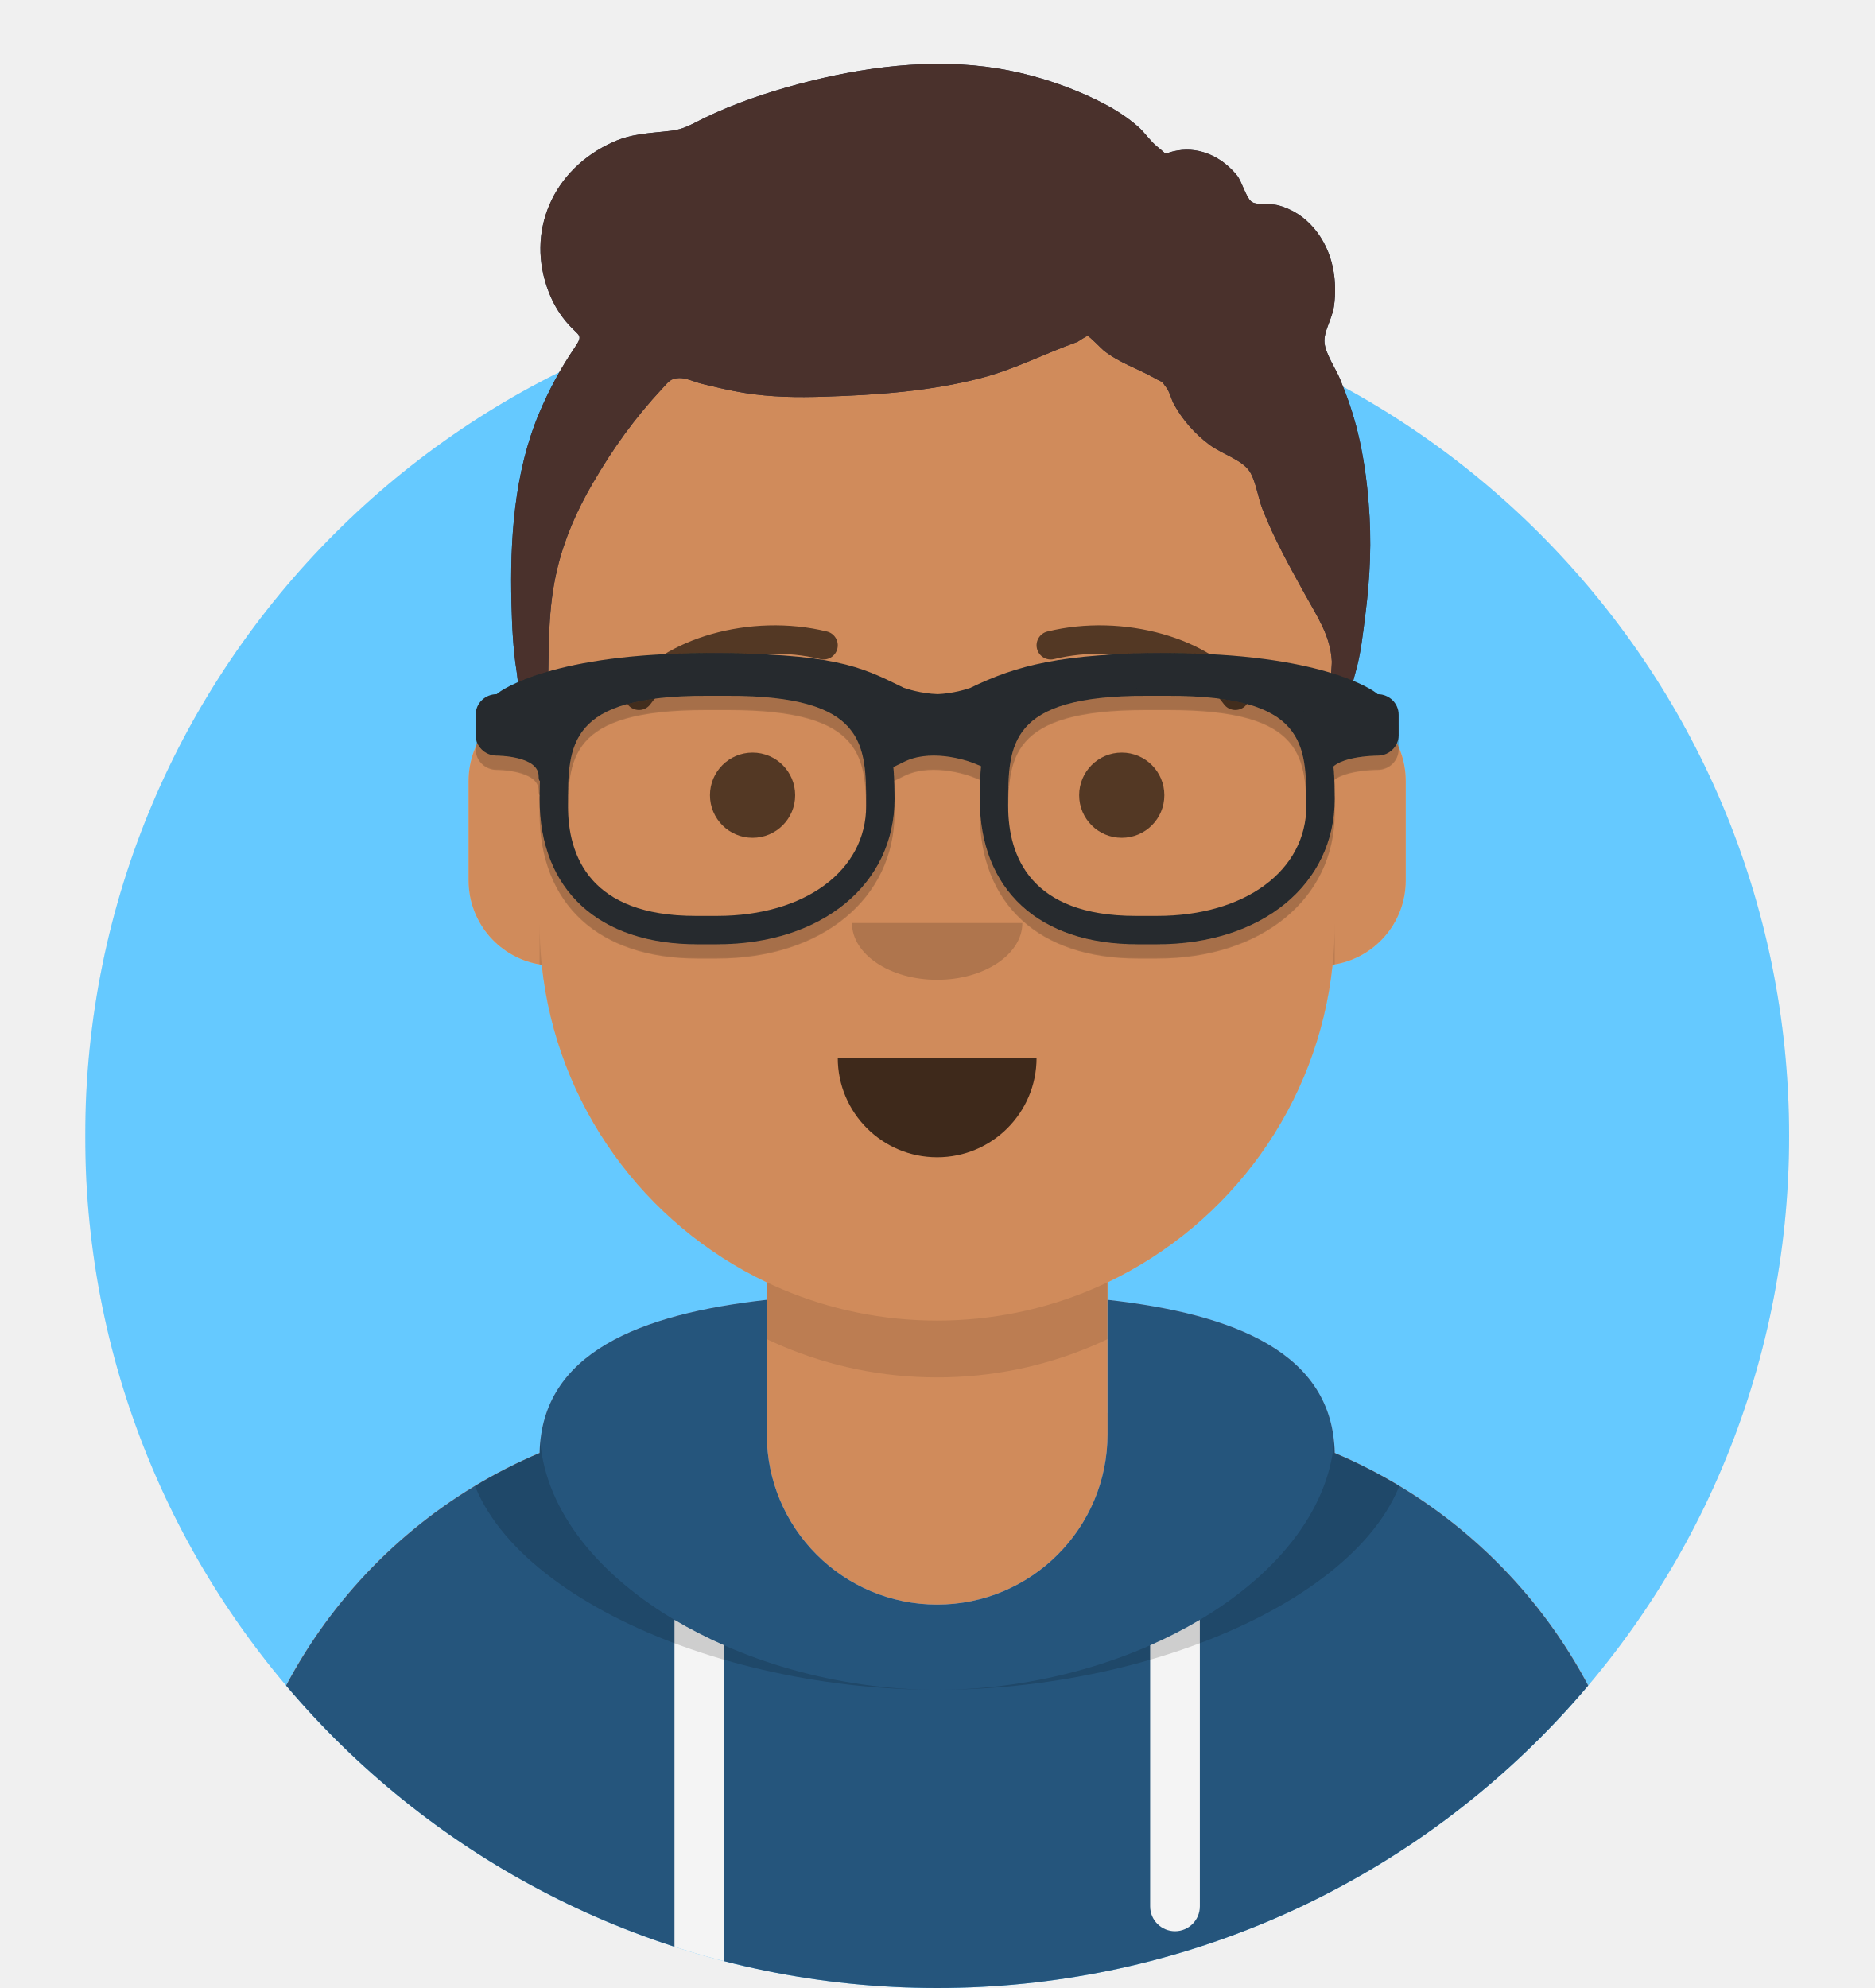
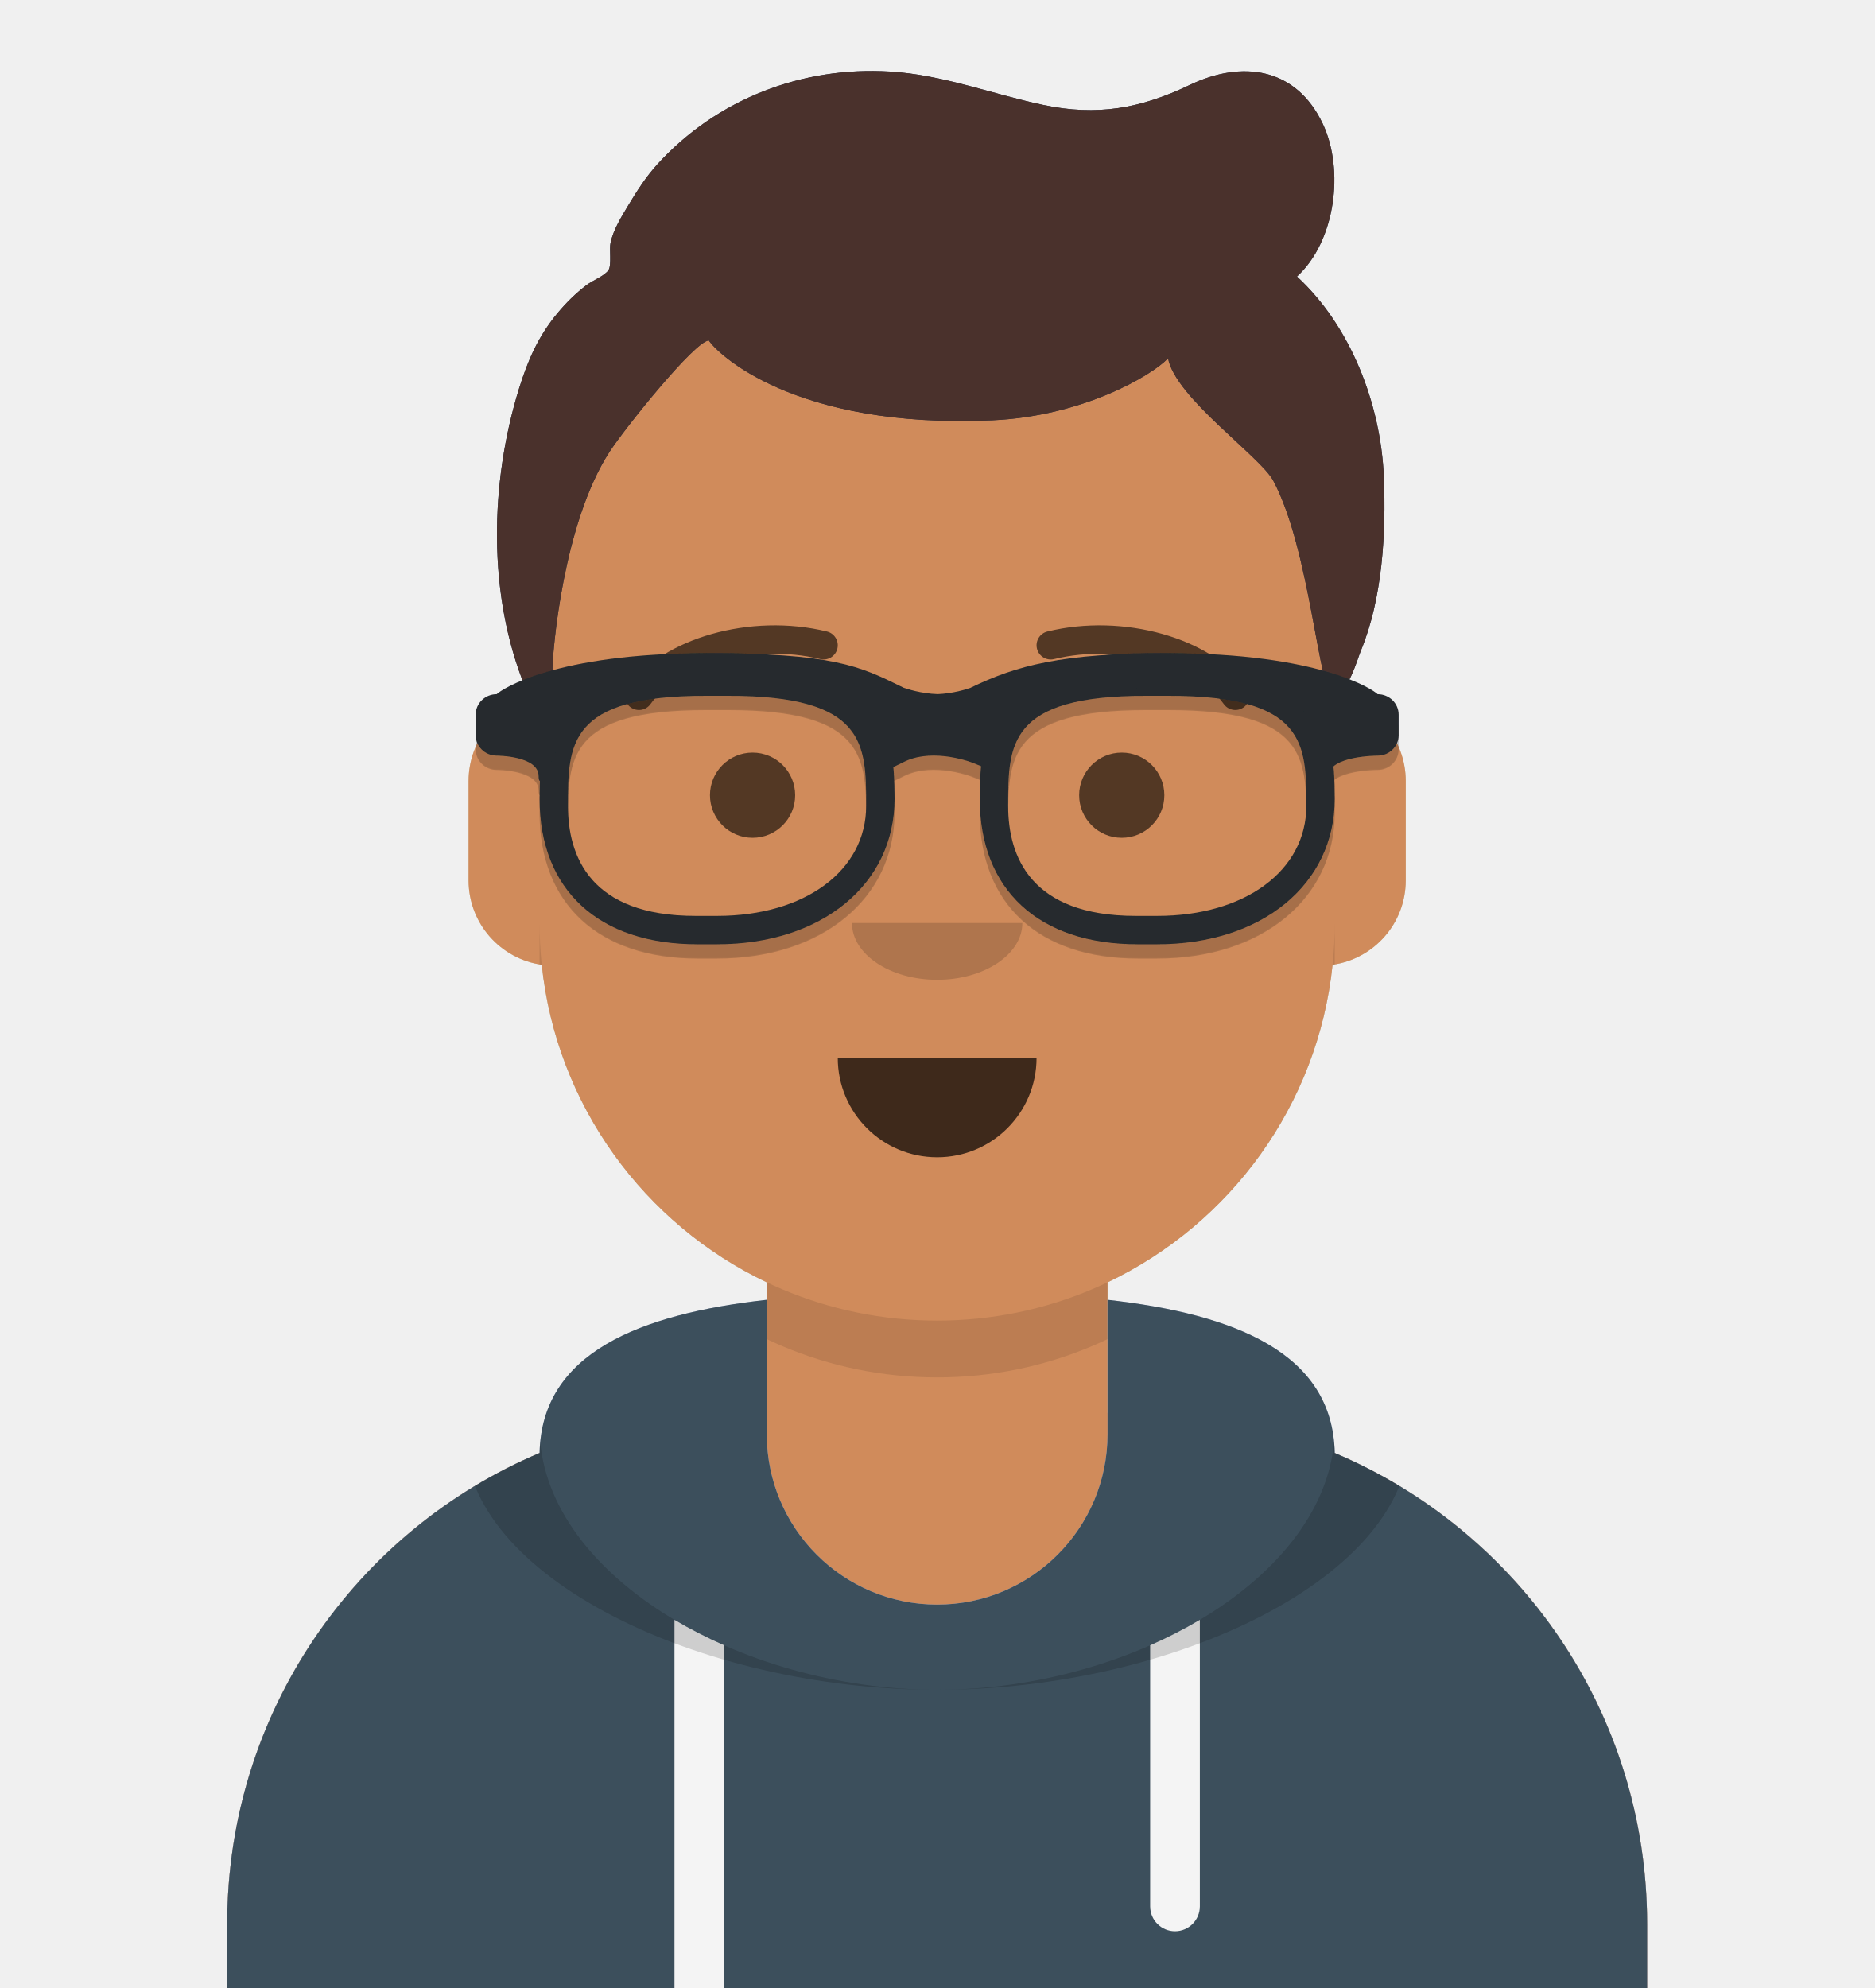
<svg xmlns="http://www.w3.org/2000/svg" xmlns:xlink="http://www.w3.org/1999/xlink" width="264px" height="280px" viewBox="0 0 264 280" version="1.1">
  <defs>
    <circle id="react-path-1" cx="120" cy="120" r="120" />
    <path d="M12,160 C12,226.274 65.726,280 132,280 C198.274,280 252,226.274 252,160 L264,160 L264,-1.42108547e-14 L-3.19744231e-14,-1.42108547e-14 L-3.19744231e-14,160 L12,160 Z" id="react-path-2" />
    <path d="M124,144.611 L124,163 L128,163 L128,163 C167.765,163 200,195.235 200,235 L200,244 L0,244 L0,235 C-4.86974701e-15,195.235 32.235,163 72,163 L72,163 L76,163 L76,144.611 C58.763,136.422 46.372,119.687 44.305,99.881 C38.48,99.058 34,94.052 34,88 L34,74 C34,68.054 38.325,63.118 44,62.166 L44,56 L44,56 C44,25.072 69.072,5.68137151e-15 100,0 L100,0 L100,0 C130.928,-5.68137151e-15 156,25.072 156,56 L156,62.166 C161.675,63.118 166,68.054 166,74 L166,88 C166,94.052 161.52,99.058 155.695,99.881 C153.628,119.687 141.237,136.422 124,144.611 Z" id="react-path-3" />
  </defs>
  <g id="Avataaar" stroke="none" stroke-width="1" fill="none" fill-rule="evenodd">
    <g transform="translate(-825, -1100)" id="Avataaar/Circle">
      <g transform="translate(825, 1100)">
-         <g id="Circle" stroke-width="1" fill-rule="evenodd" transform="translate(12, 40)">
-           <mask id="react-mask-4" fill="white">
-             <use xlink:href="#react-path-1" />
-           </mask>
-           <use id="Circle-Background" fill="#E6E6E6" xlink:href="#react-path-1" />
-           <g id="Color/Palette/Blue-01" mask="url(#react-mask-4)" fill="#65C9FF">
-             <rect id="🖍Color" x="0" y="0" width="240" height="240" />
-           </g>
-         </g>
-         <mask id="react-mask-5" fill="white">
-           <use xlink:href="#react-path-2" />
-         </mask>
        <g id="Mask" />
        <g id="Avataaar" stroke-width="1" fill-rule="evenodd" mask="url(#react-mask-5)">
          <g id="Body" transform="translate(32, 36)">
            <mask id="react-mask-6" fill="white">
              <use xlink:href="#react-path-3" />
            </mask>
            <use fill="#D0C6AC" xlink:href="#react-path-3" />
            <g id="Skin/👶🏽-03-Brown" mask="url(#react-mask-6)" fill="#D08B5B">
              <g transform="translate(0, 0)" id="Color">
                <rect x="0" y="0" width="264" height="280" />
              </g>
            </g>
            <path d="M156,79 L156,102 C156,132.928 130.928,158 100,158 C69.072,158 44,132.928 44,102 L44,79 L44,94 C44,124.928 69.072,150 100,150 C130.928,150 156,124.928 156,94 L156,79 Z" id="Neck-Shadow" fill-opacity="0.1" fill="#000000" mask="url(#react-mask-6)" />
          </g>
          <g id="Clothing/Hoodie" transform="translate(0, 170)">
            <defs>
-               <path d="M108,13.071 C90.081,15.076 76.28,20.552 76.004,34.645 C50.146,45.568 32,71.165 32,100.999 L32,100.999 L32,110 L232,110 L232,100.999 C232,71.165 213.854,45.568 187.996,34.645 C187.72,20.552 173.919,15.076 156,13.071 L156,32 L156,32 C156,45.255 145.255,56 132,56 L132,56 C118.745,56 108,45.255 108,32 L108,13.071 Z" id="react-path-97" />
+               <path d="M108,13.071 C90.081,15.076 76.28,20.552 76.004,34.645 C50.146,45.568 32,71.165 32,100.999 L32,100.999 L32,110 L232,110 L232,100.999 C232,71.165 213.854,45.568 187.996,34.645 C187.72,20.552 173.919,15.076 156,13.071 L156,32 L156,32 C156,45.255 145.255,56 132,56 L132,56 C118.745,56 108,45.255 108,32 L108,13.071 Z" id="react-path-171" />
            </defs>
-             <mask id="react-mask-98" fill="white">
-               <use xlink:href="#react-path-97" />
+             <mask id="react-mask-172" fill="white">
+               <use xlink:href="#react-path-171" />
            </mask>
-             <use id="Hoodie" fill="#B7C1DB" fill-rule="evenodd" xlink:href="#react-path-97" />
-             <g id="Color/Palette/Gray-01" mask="url(#react-mask-98)" fill-rule="evenodd" fill="#25557C">
+             <use id="Hoodie" fill="#B7C1DB" fill-rule="evenodd" xlink:href="#react-path-171" />
+             <g id="Color/Palette/Gray-01" mask="url(#react-mask-172)" fill-rule="evenodd" fill="#3C4F5C">
              <rect id="🖍Color" x="0" y="0" width="264" height="110" />
            </g>
-             <path d="M102,61.739 L102,110 L95,110 L95,58.15 C97.204,59.46 99.547,60.661 102,61.739 Z M169,58.15 L169,98.5 C169,100.433 167.433,102 165.5,102 C163.567,102 162,100.433 162,98.5 L162,61.739 C164.453,60.661 166.796,59.46 169,58.15 Z" id="Straps" fill="#F4F4F4" fill-rule="evenodd" mask="url(#react-mask-98)" />
-             <path d="M90.96,12.724 C75.909,15.571 65.5,21.243 65.5,32.308 C65.5,52.02 98.538,68 132,68 C165.462,68 198.5,52.02 198.5,32.308 C198.5,21.243 188.091,15.571 173.04,12.724 C182.125,16.074 188,21.706 188,31.077 C188,51.469 160.179,68 132,68 C103.821,68 76,51.469 76,31.077 C76,21.706 81.875,16.074 90.96,12.724 Z" id="Shadow" fill-opacity="0.16" fill="#000000" fill-rule="evenodd" mask="url(#react-mask-98)" />
+             <path d="M102,61.739 L102,110 L95,110 L95,58.15 C97.204,59.46 99.547,60.661 102,61.739 Z M169,58.15 L169,98.5 C169,100.433 167.433,102 165.5,102 C163.567,102 162,100.433 162,98.5 L162,61.739 C164.453,60.661 166.796,59.46 169,58.15 Z" id="Straps" fill="#F4F4F4" fill-rule="evenodd" mask="url(#react-mask-172)" />
+             <path d="M90.96,12.724 C75.909,15.571 65.5,21.243 65.5,32.308 C65.5,52.02 98.538,68 132,68 C165.462,68 198.5,52.02 198.5,32.308 C198.5,21.243 188.091,15.571 173.04,12.724 C182.125,16.074 188,21.706 188,31.077 C188,51.469 160.179,68 132,68 C103.821,68 76,51.469 76,31.077 C76,21.706 81.875,16.074 90.96,12.724 Z" id="Shadow" fill-opacity="0.16" fill="#000000" fill-rule="evenodd" mask="url(#react-mask-172)" />
          </g>
          <g id="Face" transform="translate(76, 82)" fill="#000000">
            <g id="Mouth/Default" transform="translate(2, 52)" fill-opacity="0.7">
              <path d="M40,15 C40,22.732 46.268,29 54,29 L54,29 C61.732,29 68,22.732 68,15" id="Mouth" />
            </g>
            <g id="Nose/Default" transform="translate(28, 40)" fill-opacity="0.16">
              <path d="M16,8 C16,12.418 21.373,16 28,16 L28,16 C34.627,16 40,12.418 40,8" id="Nose" />
            </g>
            <g id="Eyes/Default-😀" transform="translate(0, 8)" fill-opacity="0.6">
              <circle id="Eye" cx="30" cy="22" r="6" />
              <circle id="Eye" cx="82" cy="22" r="6" />
            </g>
            <g id="Eyebrow/Outline/Default" fill-opacity="0.6">
              <g id="I-Browse" transform="translate(12, 6)">
                <path d="M3.63,11.159 C7.545,5.65 18.278,2.561 27.523,4.831 C28.596,5.095 29.679,4.439 29.942,3.366 C30.206,2.293 29.55,1.21 28.477,0.947 C17.74,-1.69 5.312,1.887 0.37,8.841 C-0.27,9.742 -0.059,10.99 0.841,11.63 C1.742,12.27 2.99,12.059 3.63,11.159 Z" id="Eyebrow" fill-rule="nonzero" />
                <path d="M61.63,11.159 C65.545,5.65 76.278,2.561 85.523,4.831 C86.596,5.095 87.679,4.439 87.942,3.366 C88.206,2.293 87.55,1.21 86.477,0.947 C75.74,-1.69 63.312,1.887 58.37,8.841 C57.73,9.742 57.941,10.99 58.841,11.63 C59.742,12.27 60.99,12.059 61.63,11.159 Z" id="Eyebrow" fill-rule="nonzero" transform="translate(73.00015, 6.039198) scale(-1, 1) translate(-73.00015, -6.039198) " />
              </g>
            </g>
          </g>
          <g id="Top" stroke-width="1" fill-rule="evenodd">
            <defs>
-               <rect id="react-path-59" x="0" y="0" width="264" height="280" />
-               <path d="M94.252,52.022 C94.375,51.968 94.07,51.947 93.336,51.96 C94.228,51.958 94.533,51.979 94.252,52.022 M86.117,36.302 C86.115,36.282 86.134,36.453 86.117,36.302 M193.765,70.766 C193.501,67.449 193.033,64.152 192.247,60.911 C191.622,58.335 190.769,55.878 189.76,53.42 C189.151,51.935 187.728,49.896 187.56,48.294 C187.395,46.717 188.627,44.969 188.889,43.132 C189.144,41.345 189.101,39.465 188.734,37.694 C187.901,33.671 185.14,29.93 180.877,28.881 C179.925,28.647 177.913,28.936 177.241,28.382 C176.47,27.746 175.933,25.581 175.235,24.712 C173.244,22.236 170.14,20.642 166.866,21.198 C164.455,21.607 165.839,22.105 164.032,20.686 C163.027,19.898 162.276,18.693 161.3,17.839 C159.833,16.556 158.15,15.458 156.408,14.557 C151.851,12.199 146.654,10.485 141.564,9.649 C132.279,8.125 122.369,9.454 113.369,11.869 C108.89,13.07 104.382,14.595 100.222,16.612 C98.439,17.476 97.409,18.194 95.549,18.42 C92.621,18.777 90.14,18.759 87.366,20.001 C78.83,23.823 74.985,32.69 78.307,41.175 C78.975,42.882 79.88,44.38 81.127,45.759 C82.647,47.439 83.198,47.109 81.888,49.041 C79.929,51.931 78.278,55.013 76.933,58.213 C73.404,66.615 72.814,76.077 73.044,85.037 C73.124,88.174 73.259,91.35 73.753,94.456 C73.967,95.801 74.027,98.329 75.035,99.327 C75.547,99.833 76.276,100.115 77.004,99.914 C78.713,99.44 78.125,98.179 78.165,97.008 C78.365,91.124 78.095,85.919 79.494,80.106 C80.528,75.812 82.25,71.911 84.483,68.071 C87.321,63.187 90.386,58.898 94.29,54.716 C95.207,53.732 95.408,53.315 96.639,53.244 C97.571,53.19 98.934,53.828 99.84,54.049 C101.838,54.536 103.839,55.017 105.873,55.345 C109.613,55.948 113.317,55.989 117.09,55.87 C124.516,55.638 131.975,55.117 139.175,53.247 C143.957,52.005 148.197,49.776 152.777,48.142 C152.859,48.113 154.007,47.295 154.208,47.328 C154.489,47.375 156.185,49.154 156.471,49.378 C158.697,51.124 161.138,51.857 163.541,53.208 C166.505,54.875 163.635,52.49 165.269,54.567 C165.746,55.172 165.99,56.293 166.372,56.978 C167.588,59.161 169.28,61.08 171.303,62.602 C173.258,64.073 176.196,64.783 177.193,66.697 C177.962,68.174 178.221,70.181 178.841,71.758 C180.469,75.893 182.618,79.749 184.767,83.644 C186.499,86.783 188.392,89.525 188.585,93.112 C188.652,94.36 187.464,101.849 190.358,99.572 C190.787,99.234 191.711,95.416 191.901,94.768 C192.673,92.135 192.947,89.387 193.296,86.682 C193.99,81.302 194.219,76.184 193.765,70.766" id="react-path-58" />
-               <filter x="-0.8%" y="-2.0%" width="101.5%" height="108.0%" filterUnits="objectBoundingBox" id="react-filter-55">
+               <rect id="react-path-163" x="0" y="0" width="264" height="280" />
+               <path d="M183.68,38.949 C189.086,33.999 190.387,23.962 187.318,17.449 C183.549,9.454 175.901,8.452 168.572,11.969 C161.664,15.284 155.515,16.388 147.95,14.782 C140.692,13.241 133.806,10.523 126.303,10.076 C113.978,9.343 102.003,13.915 93.603,23.129 C92,24.887 90.709,26.897 89.488,28.934 C88.512,30.564 87.411,32.313 86.995,34.192 C86.797,35.086 87.165,37.29 86.72,38.022 C86.239,38.812 84.424,39.537 83.651,40.124 C82.084,41.313 80.727,42.654 79.471,44.171 C76.805,47.393 75.338,50.758 74.103,54.743 C70.001,67.988 69.653,83.741 74.957,96.747 C75.664,98.481 77.855,102.099 79.143,98.385 C79.398,97.651 78.809,95.191 78.81,94.45 C78.815,91.73 80.316,73.721 86.857,63.633 C88.986,60.349 98.83,48.052 100.841,47.954 C101.906,49.646 112.721,60.462 140.783,59.195 C153.445,58.623 163.183,52.934 165.521,50.468 C166.549,56.001 178.513,64.284 180.336,67.692 C185.603,77.538 186.771,97.996 188.781,97.957 C190.791,97.919 192.234,92.72 192.648,91.727 C195.72,84.352 196.243,75.095 195.915,67.168 C195.488,56.966 191.277,45.942 183.68,38.949 Z" id="react-path-162" />
+               <filter x="-0.8%" y="-2.0%" width="101.5%" height="108.0%" filterUnits="objectBoundingBox" id="react-filter-159">
                <feOffset dx="0" dy="2" in="SourceAlpha" result="shadowOffsetOuter1" />
                <feColorMatrix values="0 0 0 0 0   0 0 0 0 0   0 0 0 0 0  0 0 0 0.16 0" type="matrix" in="shadowOffsetOuter1" result="shadowMatrixOuter1" />
                <feMerge>
                  <feMergeNode in="shadowMatrixOuter1" />
                  <feMergeNode in="SourceGraphic" />
                </feMerge>
              </filter>
            </defs>
-             <mask id="react-mask-57" fill="white">
-               <use xlink:href="#react-path-59" />
+             <mask id="react-mask-161" fill="white">
+               <use xlink:href="#react-path-163" />
            </mask>
            <g id="Mask" />
-             <g id="Top/Short-Hair/Short-Curly" mask="url(#react-mask-57)">
+             <g id="Top/Short-Hair/Short-Waved" mask="url(#react-mask-161)">
              <g transform="translate(-1, 0)">
-                 <mask id="react-mask-56" fill="white">
-                   <use xlink:href="#react-path-58" />
+                 <mask id="react-mask-160" fill="white">
+                   <use xlink:href="#react-path-162" />
                </mask>
-                 <use id="Short-Hair" stroke="none" fill="#28354B" fill-rule="evenodd" xlink:href="#react-path-58" />
-                 <g id="Skin/👶🏽-03-Brown" mask="url(#react-mask-56)" fill="#4A312C">
+                 <use id="Short-Hair" stroke="none" fill="#28354B" fill-rule="evenodd" xlink:href="#react-path-162" />
+                 <g id="Skin/👶🏽-03-Brown" mask="url(#react-mask-160)" fill="#4A312C">
                  <g transform="translate(0, 0) " id="Color">
                    <rect x="0" y="0" width="264" height="280" />
                  </g>
                </g>
                <g id="Top/_Resources/Prescription-02" fill="none" transform="translate(62, 85)" stroke-width="1">
                  <defs>
-                     <filter x="-0.8%" y="-2.4%" width="101.5%" height="109.8%" filterUnits="objectBoundingBox" id="react-filter-67">
+                     <filter x="-0.8%" y="-2.4%" width="101.5%" height="109.8%" filterUnits="objectBoundingBox" id="react-filter-164">
                      <feOffset dx="0" dy="2" in="SourceAlpha" result="shadowOffsetOuter1" />
                      <feColorMatrix values="0 0 0 0 0   0 0 0 0 0   0 0 0 0 0  0 0 0 0.2 0" type="matrix" in="shadowOffsetOuter1" result="shadowMatrixOuter1" />
                      <feMerge>
                        <feMergeNode in="shadowMatrixOuter1" />
                        <feMergeNode in="SourceGraphic" />
                      </feMerge>
                    </filter>
                  </defs>
-                   <g id="Wayfarers" filter="url(#react-filter-67)" transform="translate(6, 7)" fill="#252C2F">
+                   <g id="Wayfarers" filter="url(#react-filter-164)" transform="translate(6, 7)" fill="#252C2F">
                    <path d="M34,41 L31.242,41 C17.315,41 9,33.336 9,20.5 C9,10.127 10.817,0 32.53,0 L35.47,0 C57.183,0 59,10.127 59,20.5 C59,32.569 48.721,41 34,41 Z M32.385,6 C13,6 13,12.841 13,21.502 C13,28.572 16.116,37 30.971,37 L34,37 C46.365,37 55,30.627 55,21.502 C55,12.841 55,6 35.615,6 L32.385,6 Z" id="Left" fill-rule="nonzero" />
                    <path d="M96,41 L93.242,41 C79.315,41 71,33.336 71,20.5 C71,10.127 72.817,0 94.53,0 L97.47,0 C119.183,0 121,10.127 121,20.5 C121,32.569 110.721,41 96,41 Z M94.385,6 C75,6 75,12.841 75,21.502 C75,28.572 78.119,37 92.971,37 L96,37 C108.365,37 117,30.627 117,21.502 C117,12.841 117,6 97.615,6 L94.385,6 Z" id="Right" fill-rule="nonzero" />
                    <path d="M2.955,5.772 C3.646,5.096 11.21,0 32.5,0 C50.351,0 54.13,1.853 59.85,4.652 L60.269,4.859 C60.667,4.999 62.7,5.69 65.079,5.766 C67.246,5.673 69.1,5.085 69.642,4.897 C76.17,1.722 82.561,0 97.5,0 C118.79,0 126.354,5.096 127.045,5.772 C128.679,5.772 130,7.062 130,8.657 L130,11.543 C130,13.139 128.679,14.429 127.045,14.429 C127.045,14.429 120.144,14.429 120.144,17.315 C120.144,20.2 118.182,13.139 118.182,11.543 L118.182,8.732 C114.579,7.353 108.128,4.786 97.5,4.786 C85.658,4.786 79.761,6.886 74.702,8.971 L74.759,9.108 L74.756,11.094 L72.539,16.444 L69.8,15.361 C69.556,15.264 69.028,15.09 68.296,14.91 C66.256,14.407 64.159,14.254 62.304,14.634 C61.624,14.774 60.992,14.984 60.413,15.267 L57.77,16.558 L55.127,11.396 L55.244,9.102 L55.325,8.907 C50.962,6.874 46.939,4.786 32.5,4.786 C21.872,4.786 15.422,7.352 11.818,8.731 L11.818,11.543 C11.818,13.139 8.864,20.2 8.864,17.315 C8.864,14.429 2.955,14.429 2.955,14.429 C1.324,14.429 0,13.139 0,11.543 L0,8.657 C0,7.062 1.324,5.772 2.955,5.772 Z" id="Stuff" fill-rule="nonzero" />
                  </g>
                </g>
              </g>
            </g>
          </g>
        </g>
      </g>
    </g>
  </g>
</svg>
